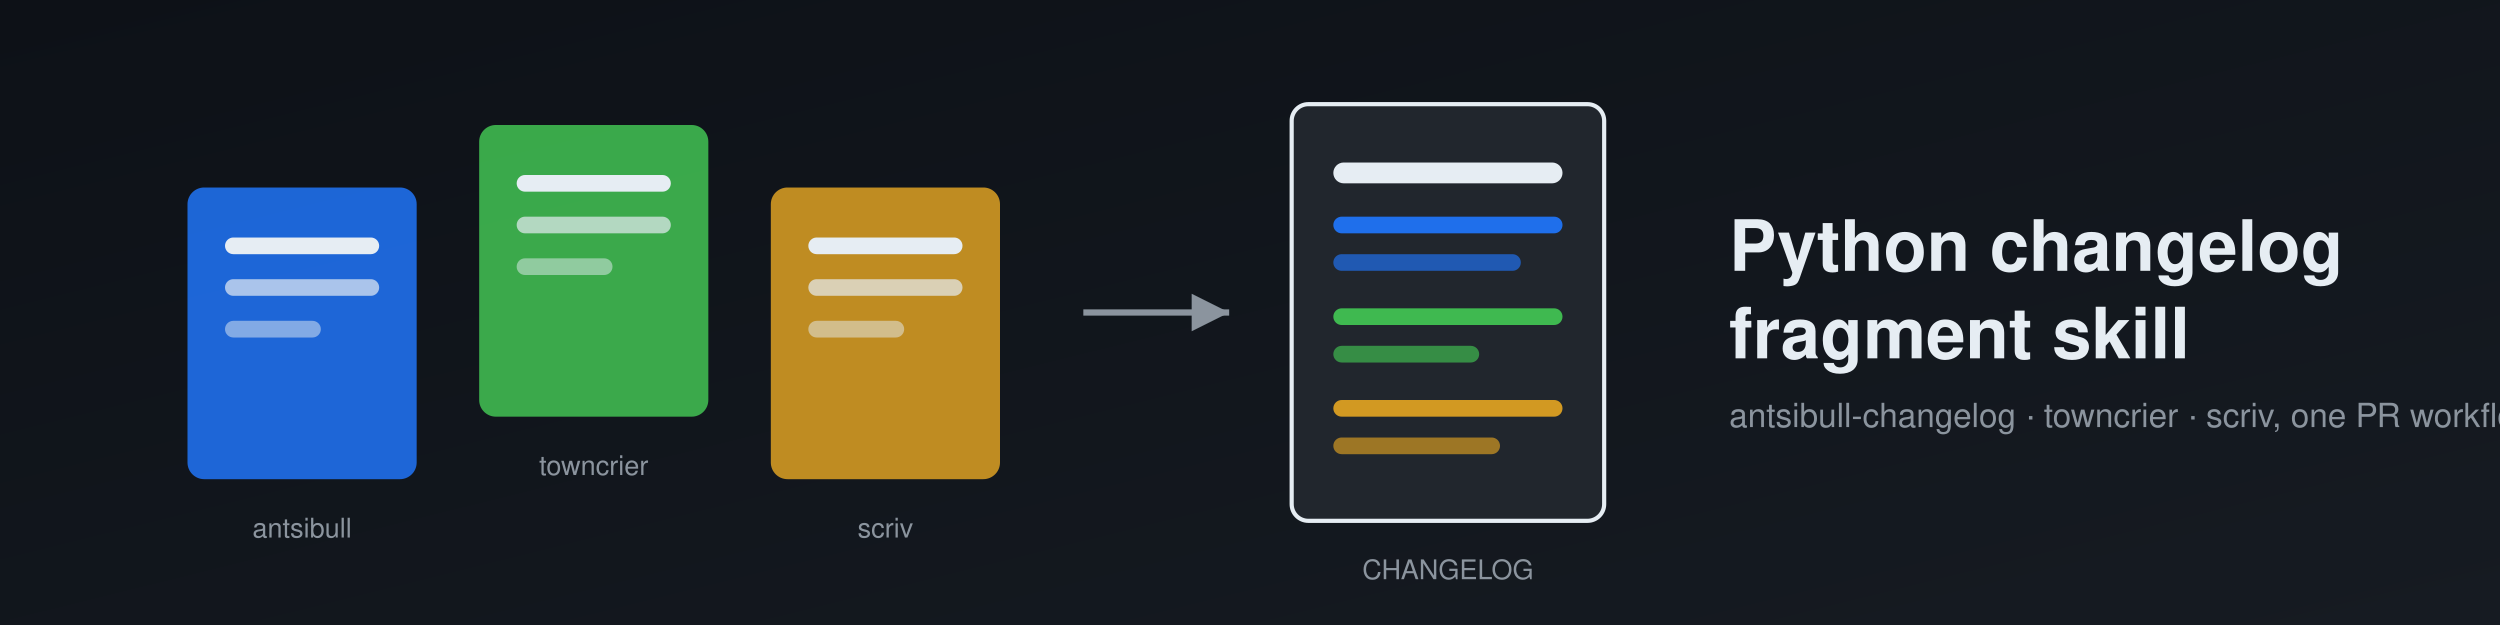
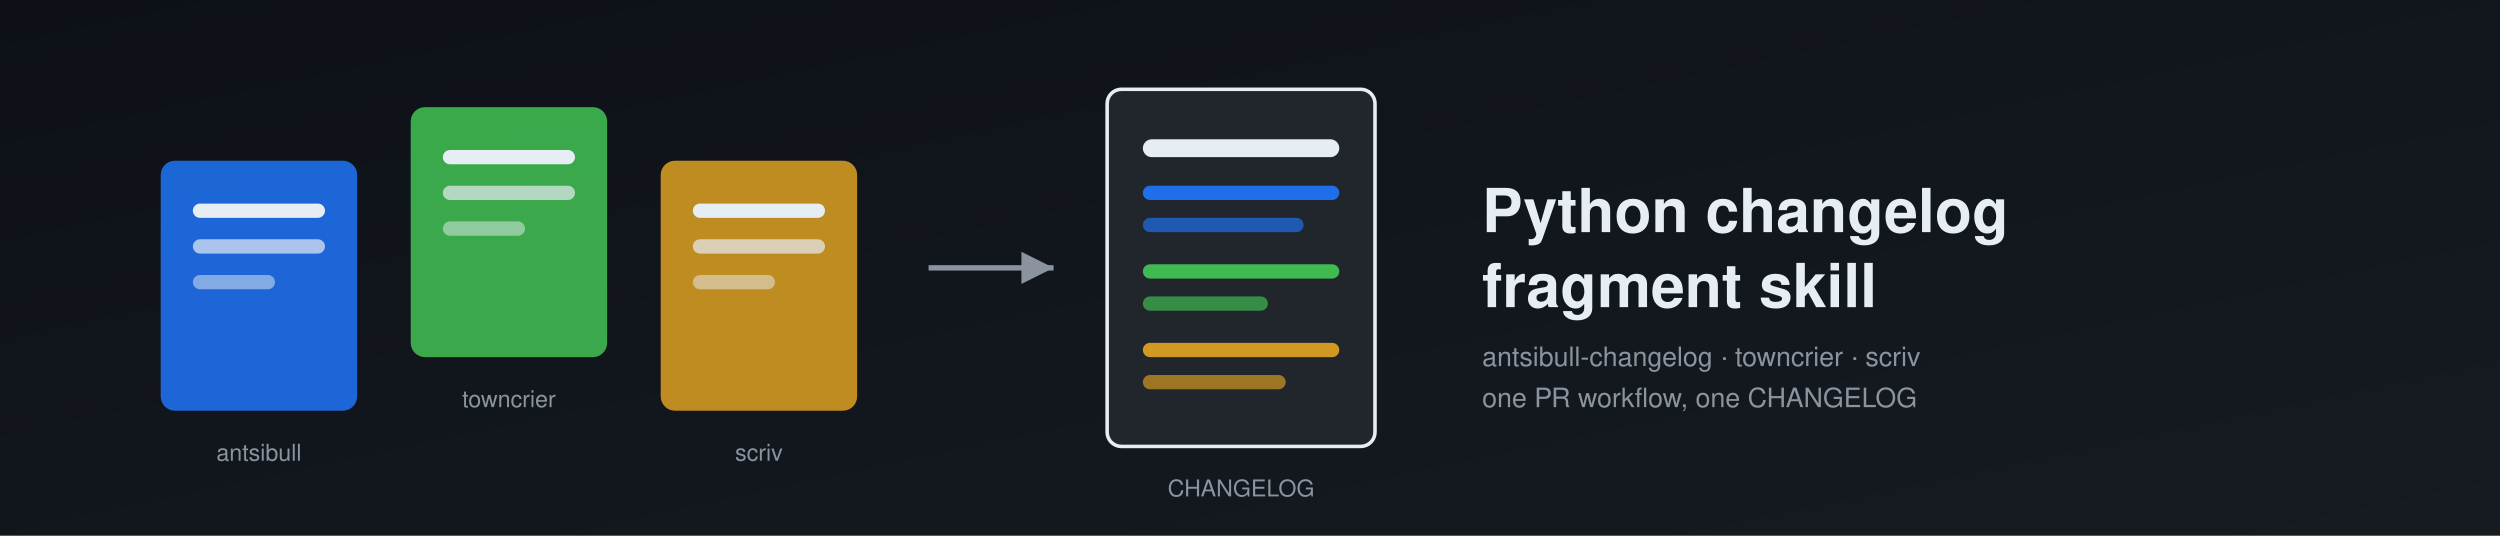
- <svg xmlns="http://www.w3.org/2000/svg" width="1200" height="300" viewBox="0 0 1200 300" role="img" aria-labelledby="title desc">
+ <svg xmlns="http://www.w3.org/2000/svg" width="1400" height="300" viewBox="0 0 1400 300" role="img" aria-labelledby="title desc">
  <defs>
    <linearGradient id="bg" x1="0" y1="0" x2="1" y2="1">
      <stop offset="0%" stop-color="#0d1117" />
      <stop offset="100%" stop-color="#161b22" />
    </linearGradient>
  </defs>
-   <rect width="1200" height="300" fill="url(#bg)" />
+   <rect width="1400" height="300" fill="url(#bg)" />
  <g font-family="Segoe UI, Helvetica, Arial, sans-serif">
    <g transform="translate(90,90)">
      <rect width="110" height="140" rx="8" fill="#1f6feb" opacity="0.9" />
      <rect x="18" y="24" width="74" height="8" rx="4" fill="#e6edf3" />
      <rect x="18" y="44" width="74" height="8" rx="4" fill="#e6edf3" opacity="0.7" />
      <rect x="18" y="64" width="46" height="8" rx="4" fill="#e6edf3" opacity="0.5" />
      <text x="55" y="168" text-anchor="middle" fill="#8b949e" font-size="13">antsibull</text>
    </g>
    <g transform="translate(230,60)">
      <rect width="110" height="140" rx="8" fill="#3fb950" opacity="0.9" />
      <rect x="18" y="24" width="74" height="8" rx="4" fill="#e6edf3" />
      <rect x="18" y="44" width="74" height="8" rx="4" fill="#e6edf3" opacity="0.7" />
      <rect x="18" y="64" width="46" height="8" rx="4" fill="#e6edf3" opacity="0.5" />
      <text x="55" y="168" text-anchor="middle" fill="#8b949e" font-size="13">towncrier</text>
    </g>
    <g transform="translate(370,90)">
      <rect width="110" height="140" rx="8" fill="#d29922" opacity="0.9" />
      <rect x="18" y="24" width="74" height="8" rx="4" fill="#e6edf3" />
      <rect x="18" y="44" width="74" height="8" rx="4" fill="#e6edf3" opacity="0.7" />
      <rect x="18" y="64" width="46" height="8" rx="4" fill="#e6edf3" opacity="0.5" />
      <text x="55" y="168" text-anchor="middle" fill="#8b949e" font-size="13">scriv</text>
    </g>
    <path d="M 520 150 L 590 150" stroke="#8b949e" stroke-width="3" fill="none" marker-end="url(#arrowhead)" />
    <defs>
      <marker id="arrowhead" markerWidth="10" markerHeight="10" refX="6" refY="3" orient="auto">
        <path d="M0,0 L6,3 L0,6 Z" fill="#8b949e" />
      </marker>
    </defs>
    <g transform="translate(620,50)">
      <rect width="150" height="200" rx="8" fill="#21262d" stroke="#e6edf3" stroke-width="2" />
      <rect x="20" y="28" width="110" height="10" rx="5" fill="#e6edf3" />
      <rect x="20" y="54" width="110" height="8" rx="4" fill="#1f6feb" />
      <rect x="20" y="72" width="90" height="8" rx="4" fill="#1f6feb" opacity="0.7" />
      <rect x="20" y="98" width="110" height="8" rx="4" fill="#3fb950" />
      <rect x="20" y="116" width="70" height="8" rx="4" fill="#3fb950" opacity="0.7" />
      <rect x="20" y="142" width="110" height="8" rx="4" fill="#d29922" />
      <rect x="20" y="160" width="80" height="8" rx="4" fill="#d29922" opacity="0.7" />
      <text x="75" y="228" text-anchor="middle" fill="#8b949e" font-size="13">CHANGELOG</text>
    </g>
    <text x="830" y="130" fill="#e6edf3" font-size="34" font-weight="600">Python changelog</text>
    <text x="830" y="172" fill="#e6edf3" font-size="34" font-weight="600">fragment skill</text>
-     <text x="830" y="205" fill="#8b949e" font-size="16">antsibull-changelog · towncrier · scriv, one PR workflow</text>
+     <text x="830" y="205" fill="#8b949e" font-size="15">antsibull-changelog · towncrier · scriv</text>
+     <text x="830" y="228" fill="#8b949e" font-size="15">one PR workflow, one CHANGELOG</text>
  </g>
</svg>
